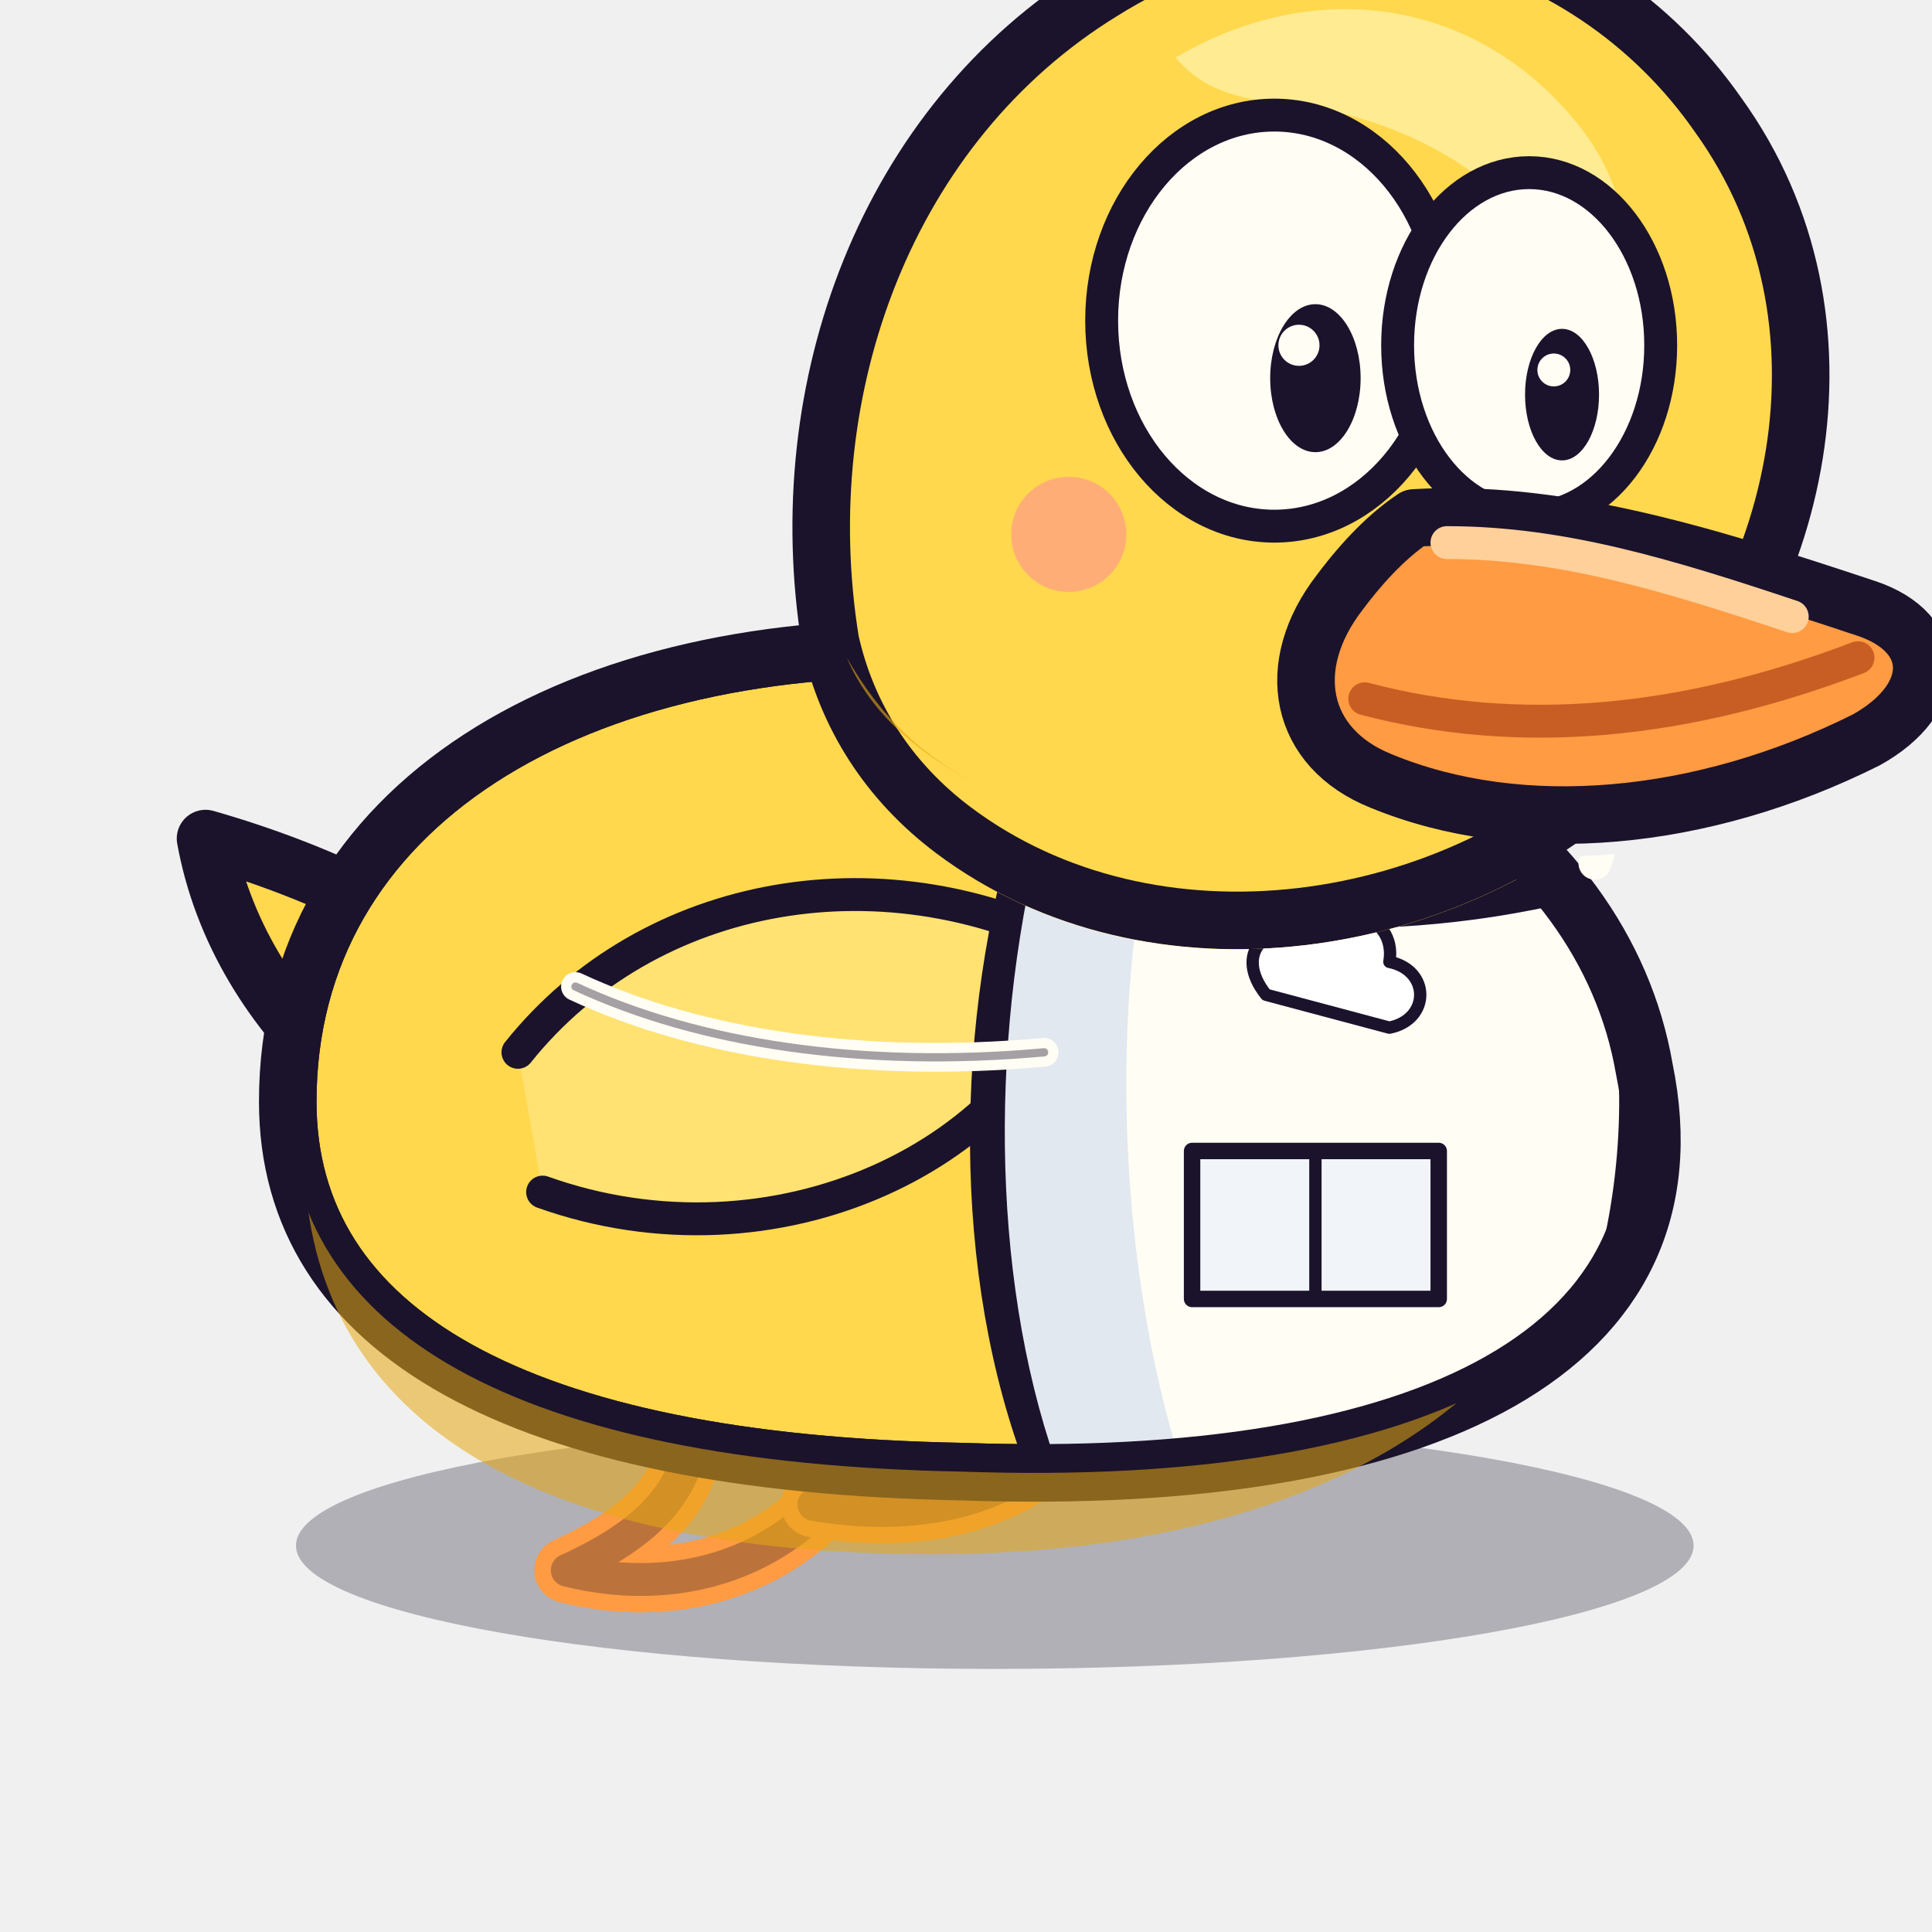
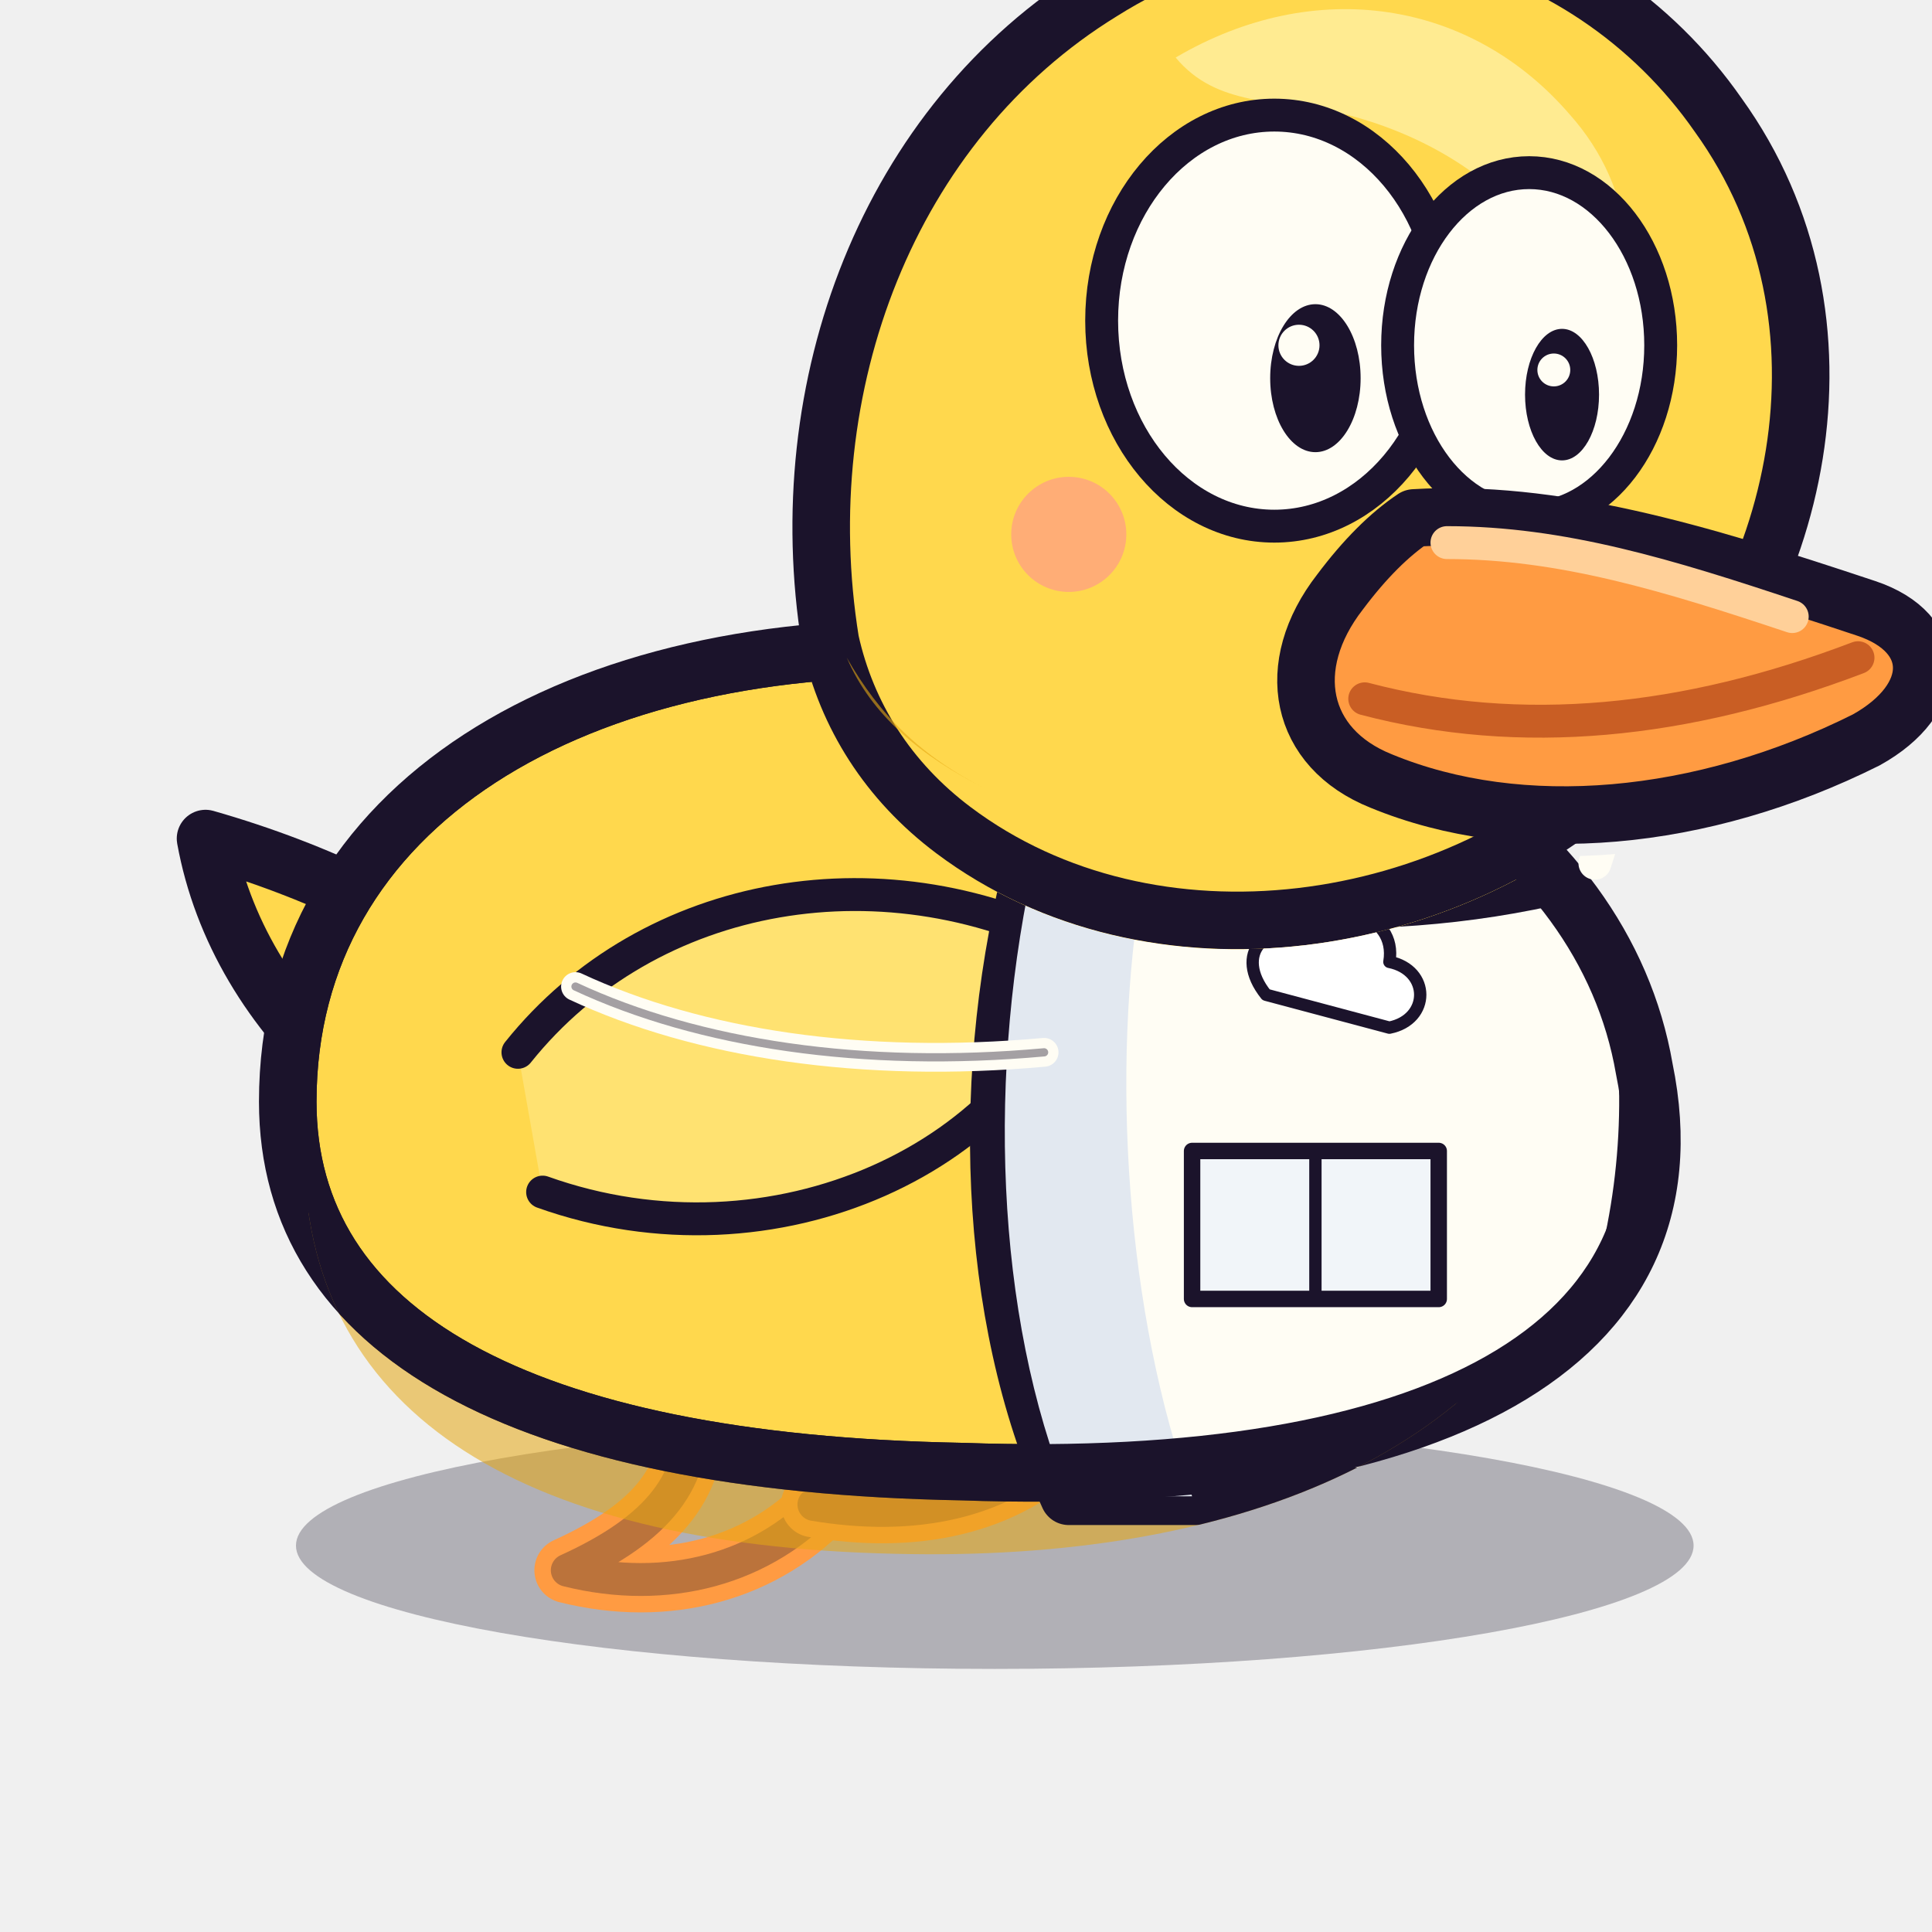
<svg xmlns="http://www.w3.org/2000/svg" viewBox="10 60 470 470" width="100%" height="100%" fill="none">
  <ellipse cx="252" cy="436" rx="170" ry="30" fill="#100A20" opacity="0.28" />
  <path d="M178 402 c2 18 -8 30 -30 40 c24 6 48 0 64 -18" fill="none" stroke="#FF9B42" stroke-width="16" stroke-linecap="round" stroke-linejoin="round" />
  <path d="M178 402 c2 18 -8 30 -30 40 c24 6 48 0 64 -18" fill="none" stroke="#1B132B" stroke-width="8" stroke-linecap="round" stroke-linejoin="round" opacity="0.3" />
  <path d="M238 386 c2 18 -8 30 -30 40 c24 4 46 0 62 -16" fill="none" stroke="#FF9B42" stroke-width="16" stroke-linecap="round" stroke-linejoin="round" />
  <path d="M238 386 c2 18 -8 30 -30 40 c24 4 46 0 62 -16" fill="none" stroke="#1B132B" stroke-width="8" stroke-linecap="round" stroke-linejoin="round" opacity="0.3" />
  <path d="M94 322 c-18 -16 -30 -36 -34 -58 c28 8 52 20 70 34" fill="#FFD84D" stroke="#1B132B" stroke-width="14" stroke-linecap="round" stroke-linejoin="round" />
  <path d="M80 328 c0 -72 70 -114 164 -110 c92 2 156 44 166 102 c14 68 -52 102 -166 98 c-108 -2 -164 -34 -164 -90 Z" fill="#FFD84D" stroke="#1B132B" stroke-width="14" stroke-linejoin="round" />
  <path d="M84 340 c10 42 60 72 150 72 c74 0 134 -20 162 -54 c-22 56 -86 82 -168 80 c-94 -2 -144 -36 -144 -98 Z" fill="#E5A812" opacity="0.55" />
  <path d="M212 216 c-10 -62 14 -126 66 -158 c54 -34 118 -16 150 30 c36 50 20 118 -20 156 c-44 44 -118 54 -166 18 c-16 -12 -26 -28 -30 -46 Z" fill="#FFD84D" stroke="#1B132B" stroke-width="14" stroke-linejoin="round" />
  <path d="M296 74 c34 -20 72 -14 96 14 c16 18 18 42 8 66 c-4 -28 -24 -56 -62 -66 c-18 -4 -32 -2 -42 -14 Z" fill="#FFF1A8" opacity="0.75" />
  <path d="M216 220 c6 14 18 24 34 32 c-16 -8 -26 -18 -34 -32 Z" fill="#E5A812" opacity="0.6" />
  <path d="M136 316 c32 -40 90 -50 138 -24 c-14 50 -76 78 -132 58" fill="#FFF1A8" opacity="0.4" />
  <path d="M136 316 c32 -40 90 -50 138 -24 c-14 50 -76 78 -132 58" fill="none" stroke="#1B132B" stroke-width="8" stroke-linecap="round" stroke-linejoin="round" />
  <circle cx="270" cy="190" r="14" fill="#FF78A8" opacity="0.45" />
  <ellipse cx="320" cy="138" rx="42" ry="50" fill="#FFFDF4" stroke="#1B132B" stroke-width="8" />
  <ellipse cx="330" cy="152" rx="11" ry="18" fill="#1B132B" />
  <circle cx="326" cy="144" r="5" fill="#FFFDF4" />
  <ellipse cx="382" cy="144" rx="32" ry="42" fill="#FFFDF4" stroke="#1B132B" stroke-width="8" />
  <ellipse cx="390" cy="156" rx="9" ry="16" fill="#1B132B" />
  <circle cx="388" cy="150" r="4" fill="#FFFDF4" />
  <path d="M354 186 c34 -2 68 8 110 22 c18 6 18 22 0 32 c-40 20 -84 24 -118 10 c-20 -8 -24 -28 -10 -46 c6 -8 12 -14 18 -18 Z" fill="#FF9B42" stroke="#1B132B" stroke-width="14" stroke-linejoin="round" />
  <path d="M362 192 c28 0 54 8 84 18" stroke="#FFD099" stroke-width="8" stroke-linecap="round" fill="none" />
  <path d="M342 230 c38 10 78 6 120 -10" stroke="#C95E24" stroke-width="8" stroke-linecap="round" fill="none" />
  <defs>
    <mask id="outfit-face-clear" maskUnits="userSpaceOnUse" x="-40" y="-80" width="620" height="640">
      <rect x="-40" y="-80" width="620" height="640" fill="#fff" />
      <path d="M212 216 c-10 -62 14 -126 66 -158 c54 -34 118 -16 150 30 c36 50 20 118 -20 156 c-44 44 -118 54 -166 18 c-16 -12 -26 -28 -30 -46 Z" fill="#000" stroke="#000" stroke-width="14" />
      <path d="M354 186 c34 -2 68 8 110 22 c18 6 18 22 0 32 c-40 20 -84 24 -118 10 c-20 -8 -24 -28 -10 -46 c6 -8 12 -14 18 -18 Z" fill="#000" stroke="#000" stroke-width="20" />
    </mask>
  </defs>
  <g mask="url(#outfit-face-clear)">
    <g id="apron">
      <defs>
        <mask id="apron-m" maskUnits="userSpaceOnUse" x="-40" y="-80" width="620" height="640">
          <rect x="-40" y="-80" width="620" height="640" fill="#000" />
          <path d="M80 328 c0 -72 70 -114 164 -110 c92 2 156 44 166 102 c14 68 -52 102 -166 98 c-108 -2 -164 -34 -164 -90 Z" fill="#fff" />
+           <path d="M84 340 c10 42 60 72 150 72 c74 0 134 -20 162 -54 c-22 56 -86 82 -168 80 c-94 -2 -144 -36 -144 -98 Z" fill="#fff" />
          <path d="M212 216 c-10 -62 14 -126 66 -158 c54 -34 118 -16 150 30 c36 50 20 118 -20 156 c-44 44 -118 54 -166 18 c-16 -12 -26 -28 -30 -46 Z" fill="#000" stroke="#000" stroke-width="14" />
        </mask>
      </defs>
      <g mask="url(#apron-m)">
        <path d="M262 268 C300 280 352 284 400 270 C420 320 412 380 380 424 L270 424 C250 380 248 320 262 268 Z" fill="#FFFDF4" stroke="#1B132B" stroke-width="14" stroke-linejoin="round" stroke-linecap="round" />
        <path d="M262 268 C250 320 252 380 270 424 L300 424 C284 380 280 320 288 274 Z" fill="#E2E8F0" />
        <path d="M300 340 h60 v36 h-60 Z" fill="#F1F5F9" stroke="#1B132B" stroke-width="4" stroke-linejoin="round" stroke-linecap="round" />
        <path d="M330 340 v36" fill="none" stroke="#1B132B" stroke-width="3" stroke-linecap="round" stroke-linejoin="round" />
        <path d="M80 328 c0 -72 70 -114 164 -110 c92 2 156 44 166 102 c14 68 -52 102 -166 98 c-108 -2 -164 -34 -164 -90 Z" fill="none" stroke="#1B132B" stroke-width="14" />
      </g>
      <path d="M266 270 C262 250 270 236 282 228 M398 270 C404 252 404 240 400 230" fill="none" stroke="#FFFDF4" stroke-width="8" stroke-linecap="round" stroke-linejoin="round" />
      <path d="M264 316 C220 320 180 314 150 300" fill="none" stroke="#FFFDF4" stroke-width="7" stroke-linecap="round" stroke-linejoin="round" />
      <path d="M264 316 C220 320 180 314 150 300" fill="none" stroke="#1B132B" stroke-width="2" stroke-linecap="round" stroke-linejoin="round" opacity="0.4" />
      <path d="M318 302 c-8 -10 0 -18 10 -14 c6 -10 22 -6 20 6 c10 2 10 14 0 16 Z" fill="#FFFFFF" stroke="#1B132B" stroke-width="3" stroke-linejoin="round" stroke-linecap="round" />
    </g>
  </g>
</svg>
